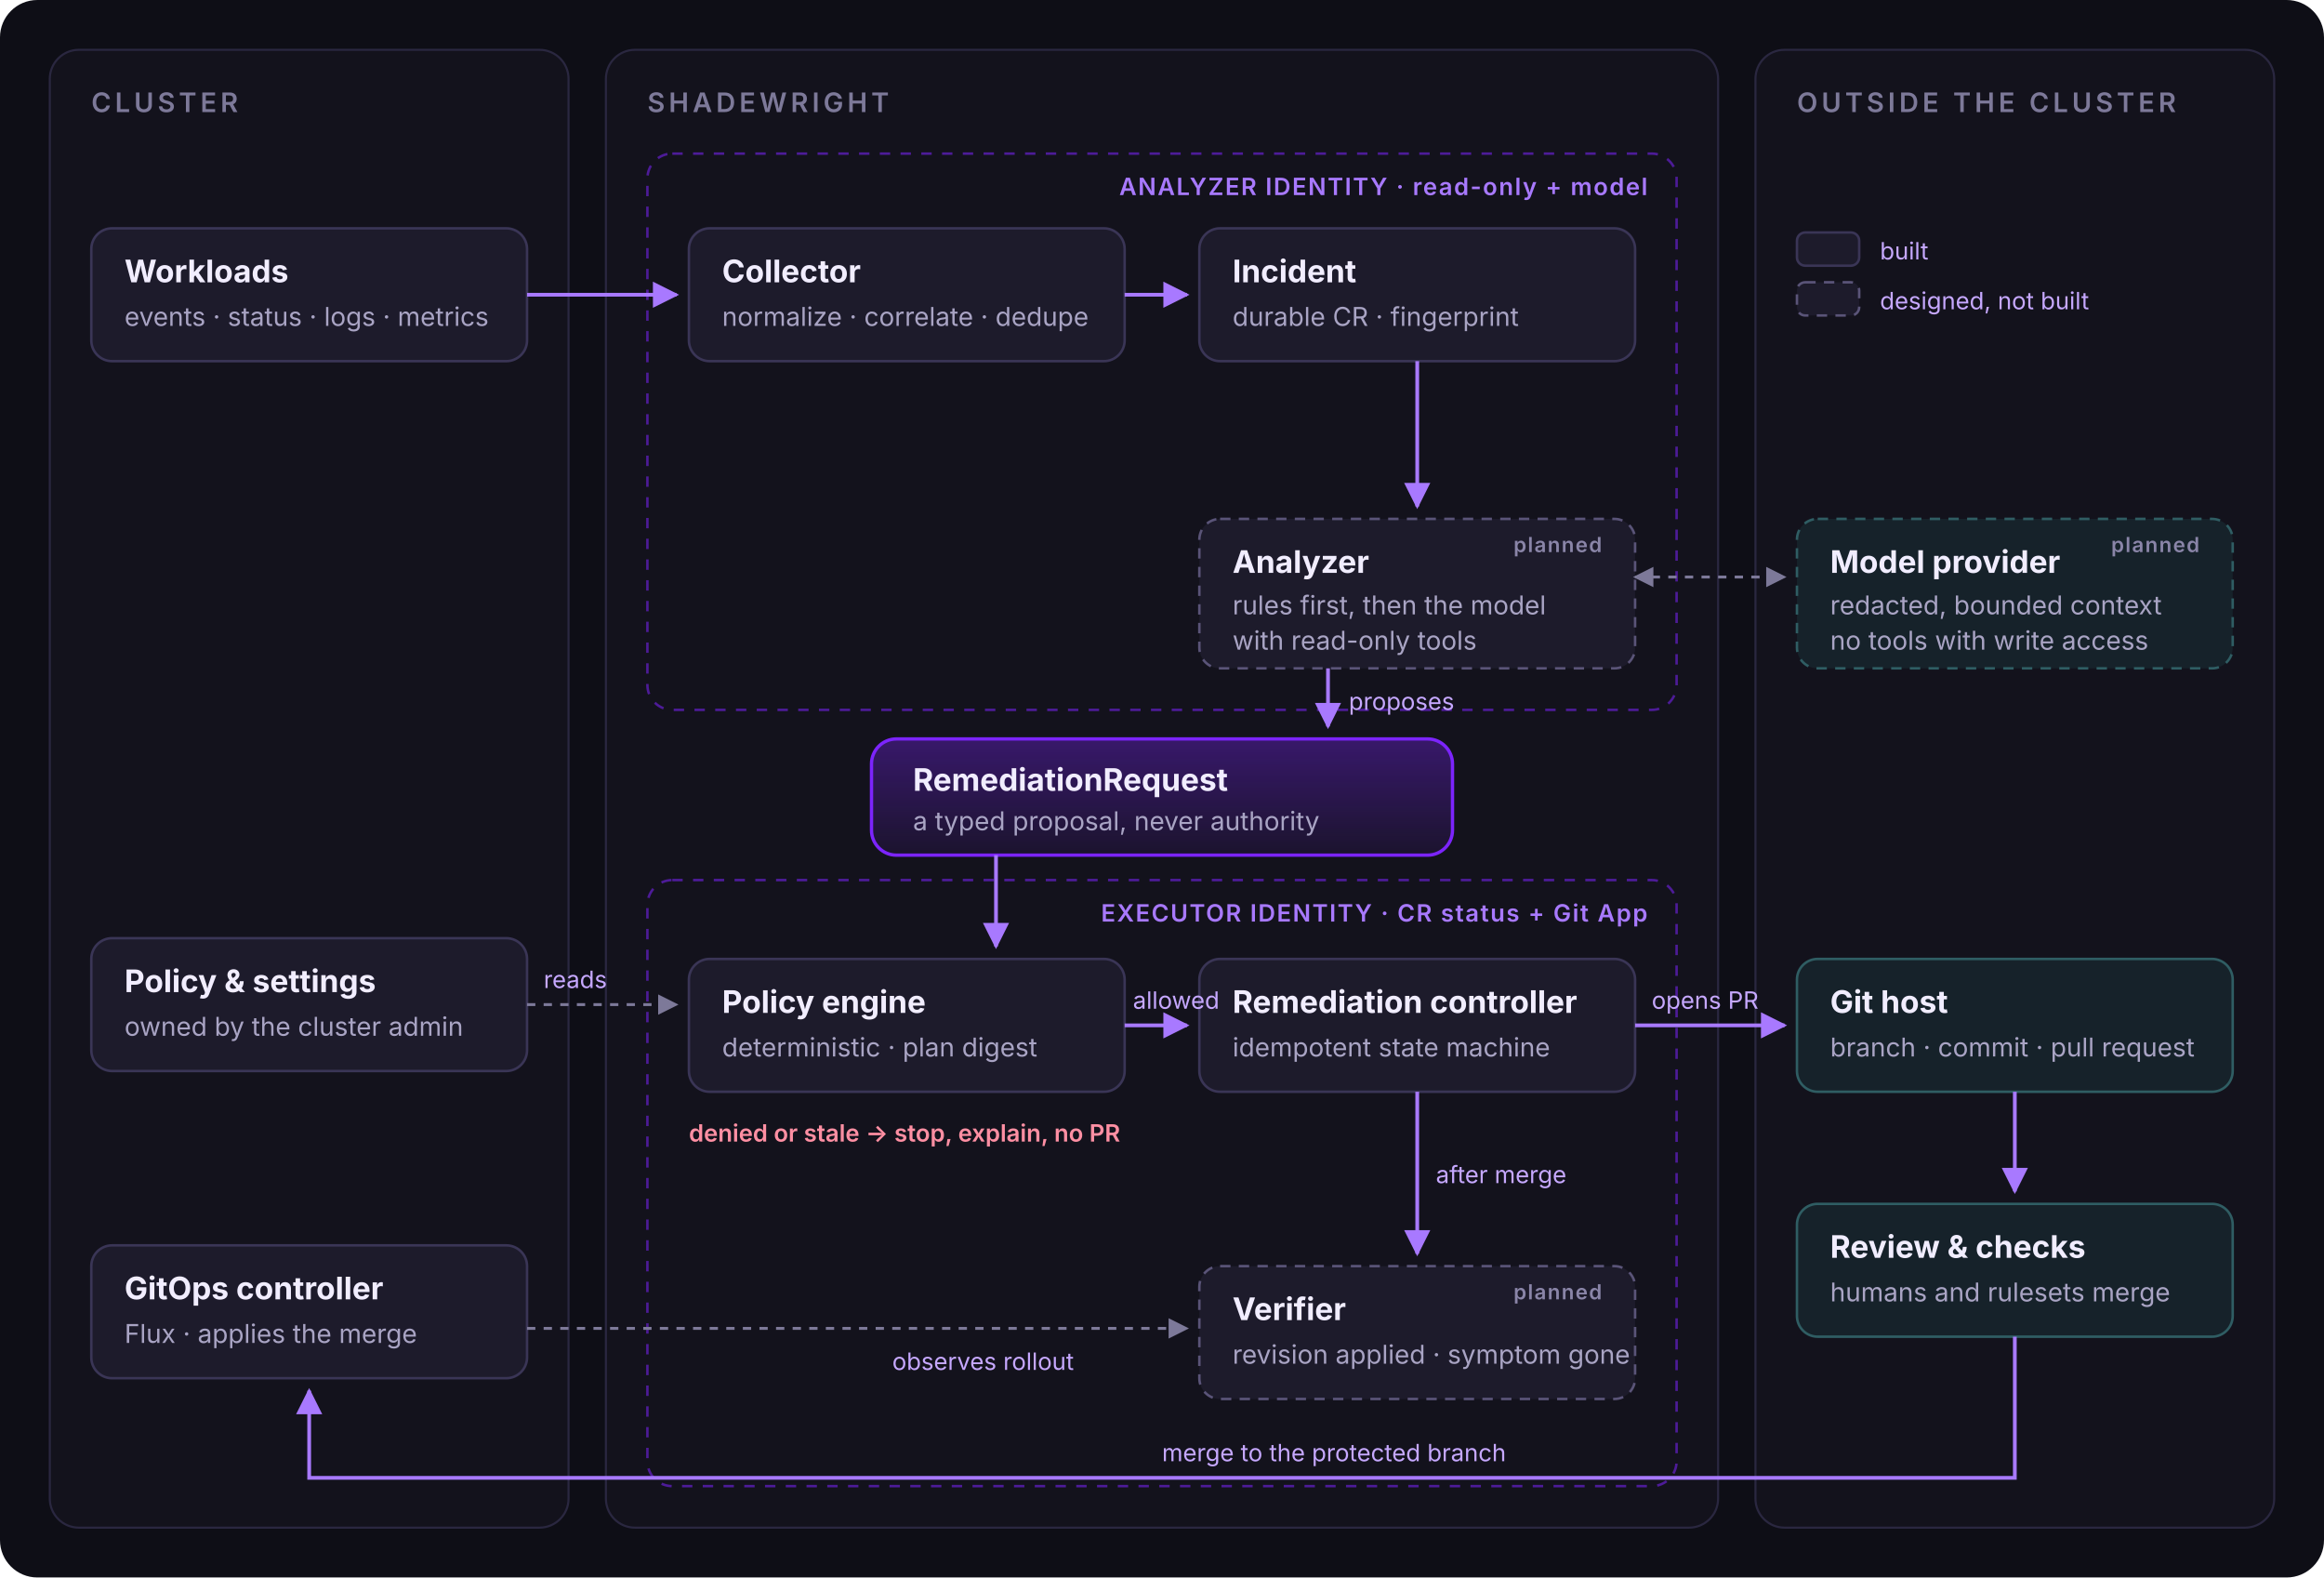
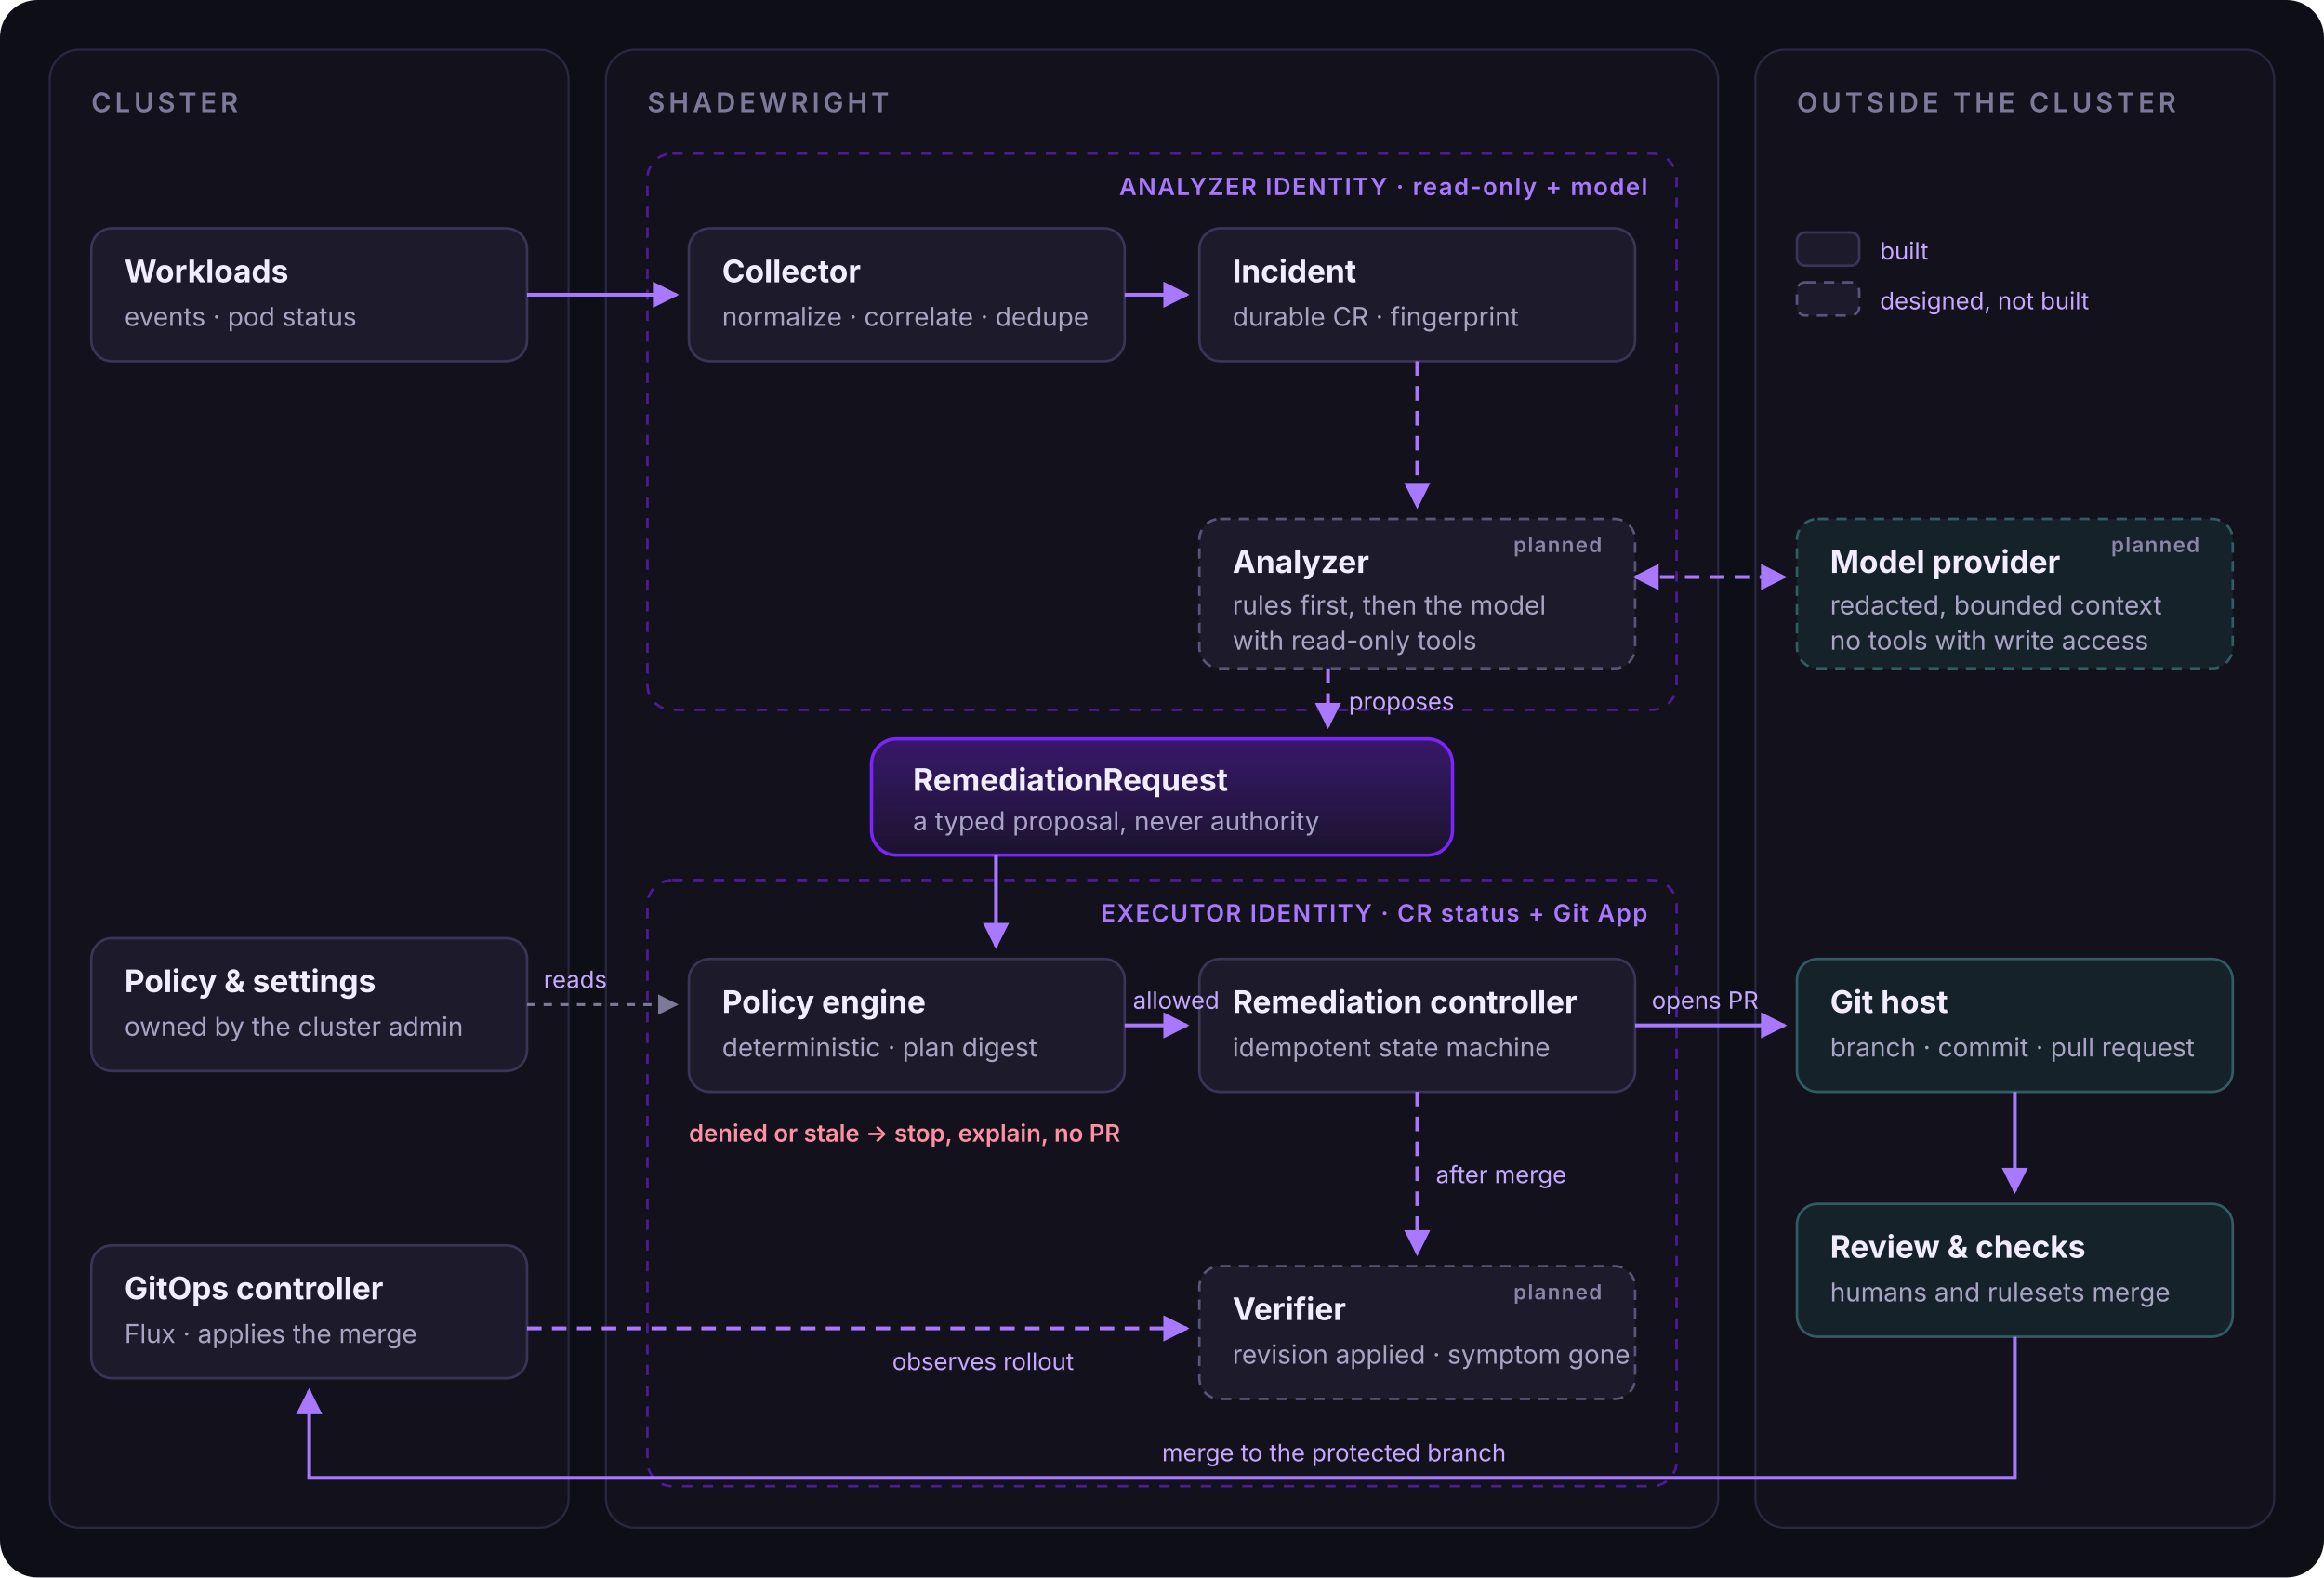
<svg xmlns="http://www.w3.org/2000/svg" viewBox="0 0 1120 760" role="img" aria-labelledby="t d" font-family="Inter, 'Segoe UI', system-ui, -apple-system, sans-serif">
  <defs>
    <marker id="a" viewBox="0 0 10 10" refX="9" refY="5" markerWidth="7" markerHeight="7" orient="auto-start-reverse">
      <path d="M0 0 10 5 0 10z" fill="#a879ff" />
    </marker>
    <marker id="m" viewBox="0 0 10 10" refX="9" refY="5" markerWidth="7" markerHeight="7" orient="auto-start-reverse">
      <path d="M0 0 10 5 0 10z" fill="#7d7999" />
    </marker>
    <linearGradient id="glow" x1="0" y1="0" x2="0" y2="1">
      <stop offset="0" stop-color="#7c24fc" stop-opacity=".35" />
      <stop offset="1" stop-color="#7c24fc" stop-opacity=".08" />
    </linearGradient>
    <style>
      .lane{fill:#13121c;stroke:#2a2740}
      .lanet{fill:#7d7999;font-size:13px;font-weight:600;letter-spacing:.14em}
      .box{fill:#1d1b2b;stroke:#3a3556;stroke-width:1.2}
      .key{fill:url(#glow);stroke:#7c24fc;stroke-width:1.6}
      .ext{fill:#16222a;stroke:#2f5d63;stroke-width:1.2}
      .pl{fill:#1d1b2b;stroke:#5a5478;stroke-width:1.2;stroke-dasharray:5 4}
      .ple{fill:#16222a;stroke:#2f5d63;stroke-width:1.2;stroke-dasharray:5 4}
      .pn{fill:#8a85a8;font-size:10px;font-weight:600;letter-spacing:.06em}
      .h{fill:#f1edff;font-size:15px;font-weight:650}
      .s{fill:#a9a4c4;font-size:12.5px}
      .id{fill:none;stroke:#7c24fc;stroke-opacity:.55;stroke-dasharray:5 5;stroke-width:1.2}
      .idt{fill:#a879ff;font-size:11.5px;font-weight:600;letter-spacing:.06em}
      .f{stroke:#a879ff;stroke-width:1.8;fill:none}
+       .fp{stroke:#a879ff;stroke-width:1.8;fill:none;stroke-dasharray:7 5}
      .r{stroke:#7d7999;stroke-width:1.4;fill:none;stroke-dasharray:4 4}
      .lbl{fill:#c6a8ff;font-size:11.5px}
      .no{fill:#ff8fa3;font-size:11.5px;font-weight:600}
    </style>
  </defs>
  <rect width="1120" height="760" rx="18" fill="#0e0e16" />
  <rect class="lane" x="24" y="24" width="250" height="712" rx="14" />
  <text class="lanet" x="44" y="54">CLUSTER</text>
  <rect class="lane" x="292" y="24" width="536" height="712" rx="14" />
  <text class="lanet" x="312" y="54">SHADEWRIGHT</text>
  <rect class="lane" x="846" y="24" width="250" height="712" rx="14" />
  <text class="lanet" x="866" y="54">OUTSIDE THE CLUSTER</text>
  <rect class="id" x="312" y="74" width="496" height="268" rx="12" />
  <text class="idt" x="794" y="94" text-anchor="end">ANALYZER IDENTITY · read-only + model</text>
  <rect class="id" x="312" y="424" width="496" height="292" rx="12" />
  <text class="idt" x="794" y="444" text-anchor="end">EXECUTOR IDENTITY · CR status + Git App</text>
  <rect class="box" x="44" y="110" width="210" height="64" rx="10" />
  <text class="h" x="60" y="136">Workloads</text>
-   <text class="s" x="60" y="157">events · status · logs · metrics</text>
+   <text class="s" x="60" y="157">events · pod status</text>
  <rect class="box" x="44" y="452" width="210" height="64" rx="10" />
  <text class="h" x="60" y="478">Policy &amp; settings</text>
  <text class="s" x="60" y="499">owned by the cluster admin</text>
  <rect class="box" x="44" y="600" width="210" height="64" rx="10" />
  <text class="h" x="60" y="626">GitOps controller</text>
  <text class="s" x="60" y="647">Flux · applies the merge</text>
  <rect class="box" x="332" y="110" width="210" height="64" rx="10" />
  <text class="h" x="348" y="136">Collector</text>
  <text class="s" x="348" y="157">normalize · correlate · dedupe</text>
  <rect class="box" x="578" y="110" width="210" height="64" rx="10" />
  <text class="h" x="594" y="136">Incident</text>
  <text class="s" x="594" y="157">durable CR · fingerprint</text>
  <rect class="pl" x="578" y="250" width="210" height="72" rx="10" />
  <text class="pn" x="772" y="266" text-anchor="end">planned</text>
  <text class="h" x="594" y="276">Analyzer</text>
  <text class="s" x="594" y="296">rules first, then the model</text>
  <text class="s" x="594" y="313">with read-only tools</text>
  <rect class="key" x="420" y="356" width="280" height="56" rx="12" />
  <text class="h" x="440" y="381">RemediationRequest</text>
  <text class="s" x="440" y="400">a typed proposal, never authority</text>
  <rect class="box" x="332" y="462" width="210" height="64" rx="10" />
  <text class="h" x="348" y="488">Policy engine</text>
  <text class="s" x="348" y="509">deterministic · plan digest</text>
  <rect class="box" x="578" y="462" width="210" height="64" rx="10" />
  <text class="h" x="594" y="488">Remediation controller</text>
  <text class="s" x="594" y="509">idempotent state machine</text>
  <rect class="pl" x="578" y="610" width="210" height="64" rx="10" />
  <text class="pn" x="772" y="626" text-anchor="end">planned</text>
  <text class="h" x="594" y="636">Verifier</text>
  <text class="s" x="594" y="657">revision applied · symptom gone</text>
  <rect class="ple" x="866" y="250" width="210" height="72" rx="10" />
  <text class="pn" x="1060" y="266" text-anchor="end">planned</text>
  <text class="h" x="882" y="276">Model provider</text>
  <text class="s" x="882" y="296">redacted, bounded context</text>
  <text class="s" x="882" y="313">no tools with write access</text>
  <rect class="ext" x="866" y="462" width="210" height="64" rx="10" />
  <text class="h" x="882" y="488">Git host</text>
  <text class="s" x="882" y="509">branch · commit · pull request</text>
  <rect class="ext" x="866" y="580" width="210" height="64" rx="10" />
  <text class="h" x="882" y="606">Review &amp; checks</text>
  <text class="s" x="882" y="627">humans and rulesets merge</text>
  <path class="f" d="M254 142H326" marker-end="url(#a)" />
  <path class="f" d="M542 142H572" marker-end="url(#a)" />
-   <path class="f" d="M683 174V244" marker-end="url(#a)" />
-   <path class="r" d="M788 278H860" marker-end="url(#m)" marker-start="url(#m)" />
-   <path class="f" d="M640 322V350" marker-end="url(#a)" />
+   <path class="fp" d="M683 174V244" marker-end="url(#a)" />
+   <path class="fp" d="M788 278H860" marker-end="url(#a)" marker-start="url(#a)" />
+   <path class="fp" d="M640 322V350" marker-end="url(#a)" />
  <text class="lbl" x="650" y="342">proposes</text>
  <path class="f" d="M480 412V456" marker-end="url(#a)" />
  <path class="r" d="M254 484H326" marker-end="url(#m)" />
  <text class="lbl" x="262" y="476">reads</text>
  <path class="f" d="M542 494H572" marker-end="url(#a)" />
  <text class="lbl" x="546" y="486">allowed</text>
  <path class="f" d="M788 494H860" marker-end="url(#a)" />
  <text class="lbl" x="796" y="486">opens PR</text>
  <path class="f" d="M971 526V574" marker-end="url(#a)" />
  <path class="f" d="M971 644V712H149V670" marker-end="url(#a)" />
  <text class="lbl" x="560" y="704">merge to the protected branch</text>
-   <path class="r" d="M254 640H572" marker-end="url(#m)" />
+   <path class="fp" d="M254 640H572" marker-end="url(#a)" />
  <text class="lbl" x="430" y="660">observes rollout</text>
-   <path class="f" d="M683 526V604" marker-end="url(#a)" />
+   <path class="fp" d="M683 526V604" marker-end="url(#a)" />
  <text class="lbl" x="692" y="570">after merge</text>
  <rect class="box" x="866" y="112" width="30" height="16" rx="4" />
  <text class="lbl" x="906" y="125">built</text>
  <rect class="pl" x="866" y="136" width="30" height="16" rx="4" />
  <text class="lbl" x="906" y="149">designed, not built</text>
  <text class="no" x="332" y="550">denied or stale → stop, explain, no PR</text>
</svg>
